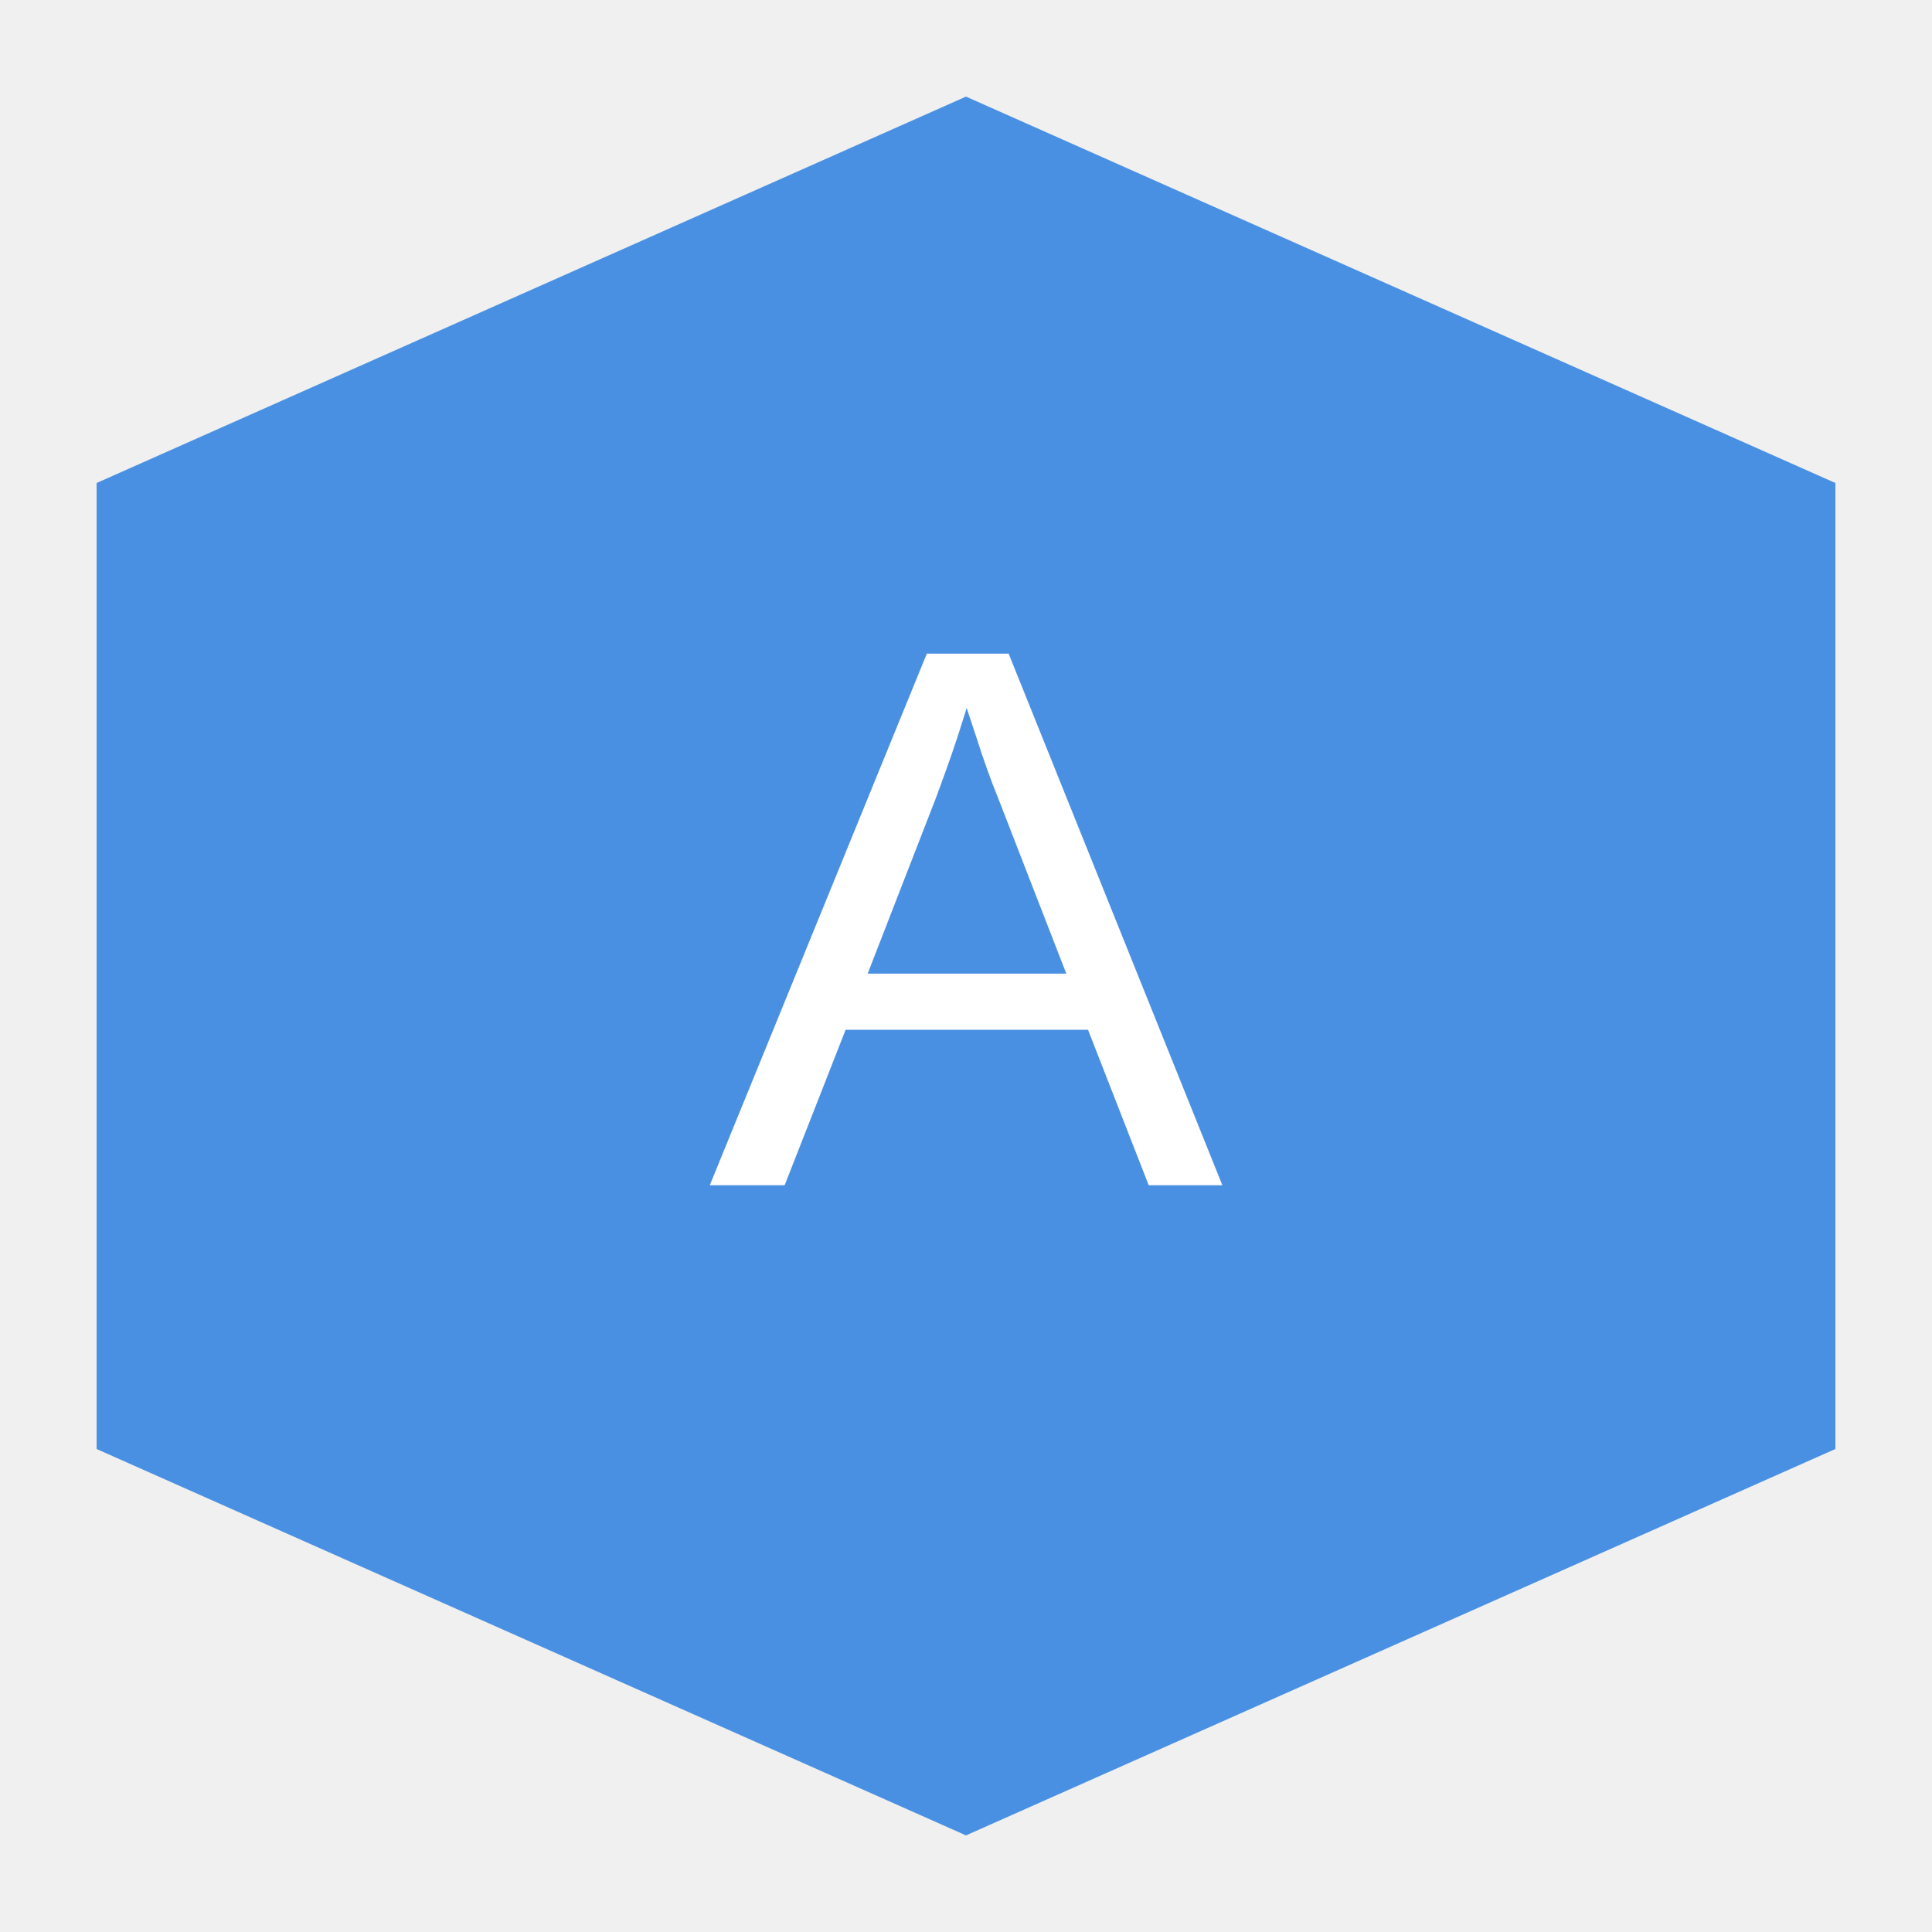
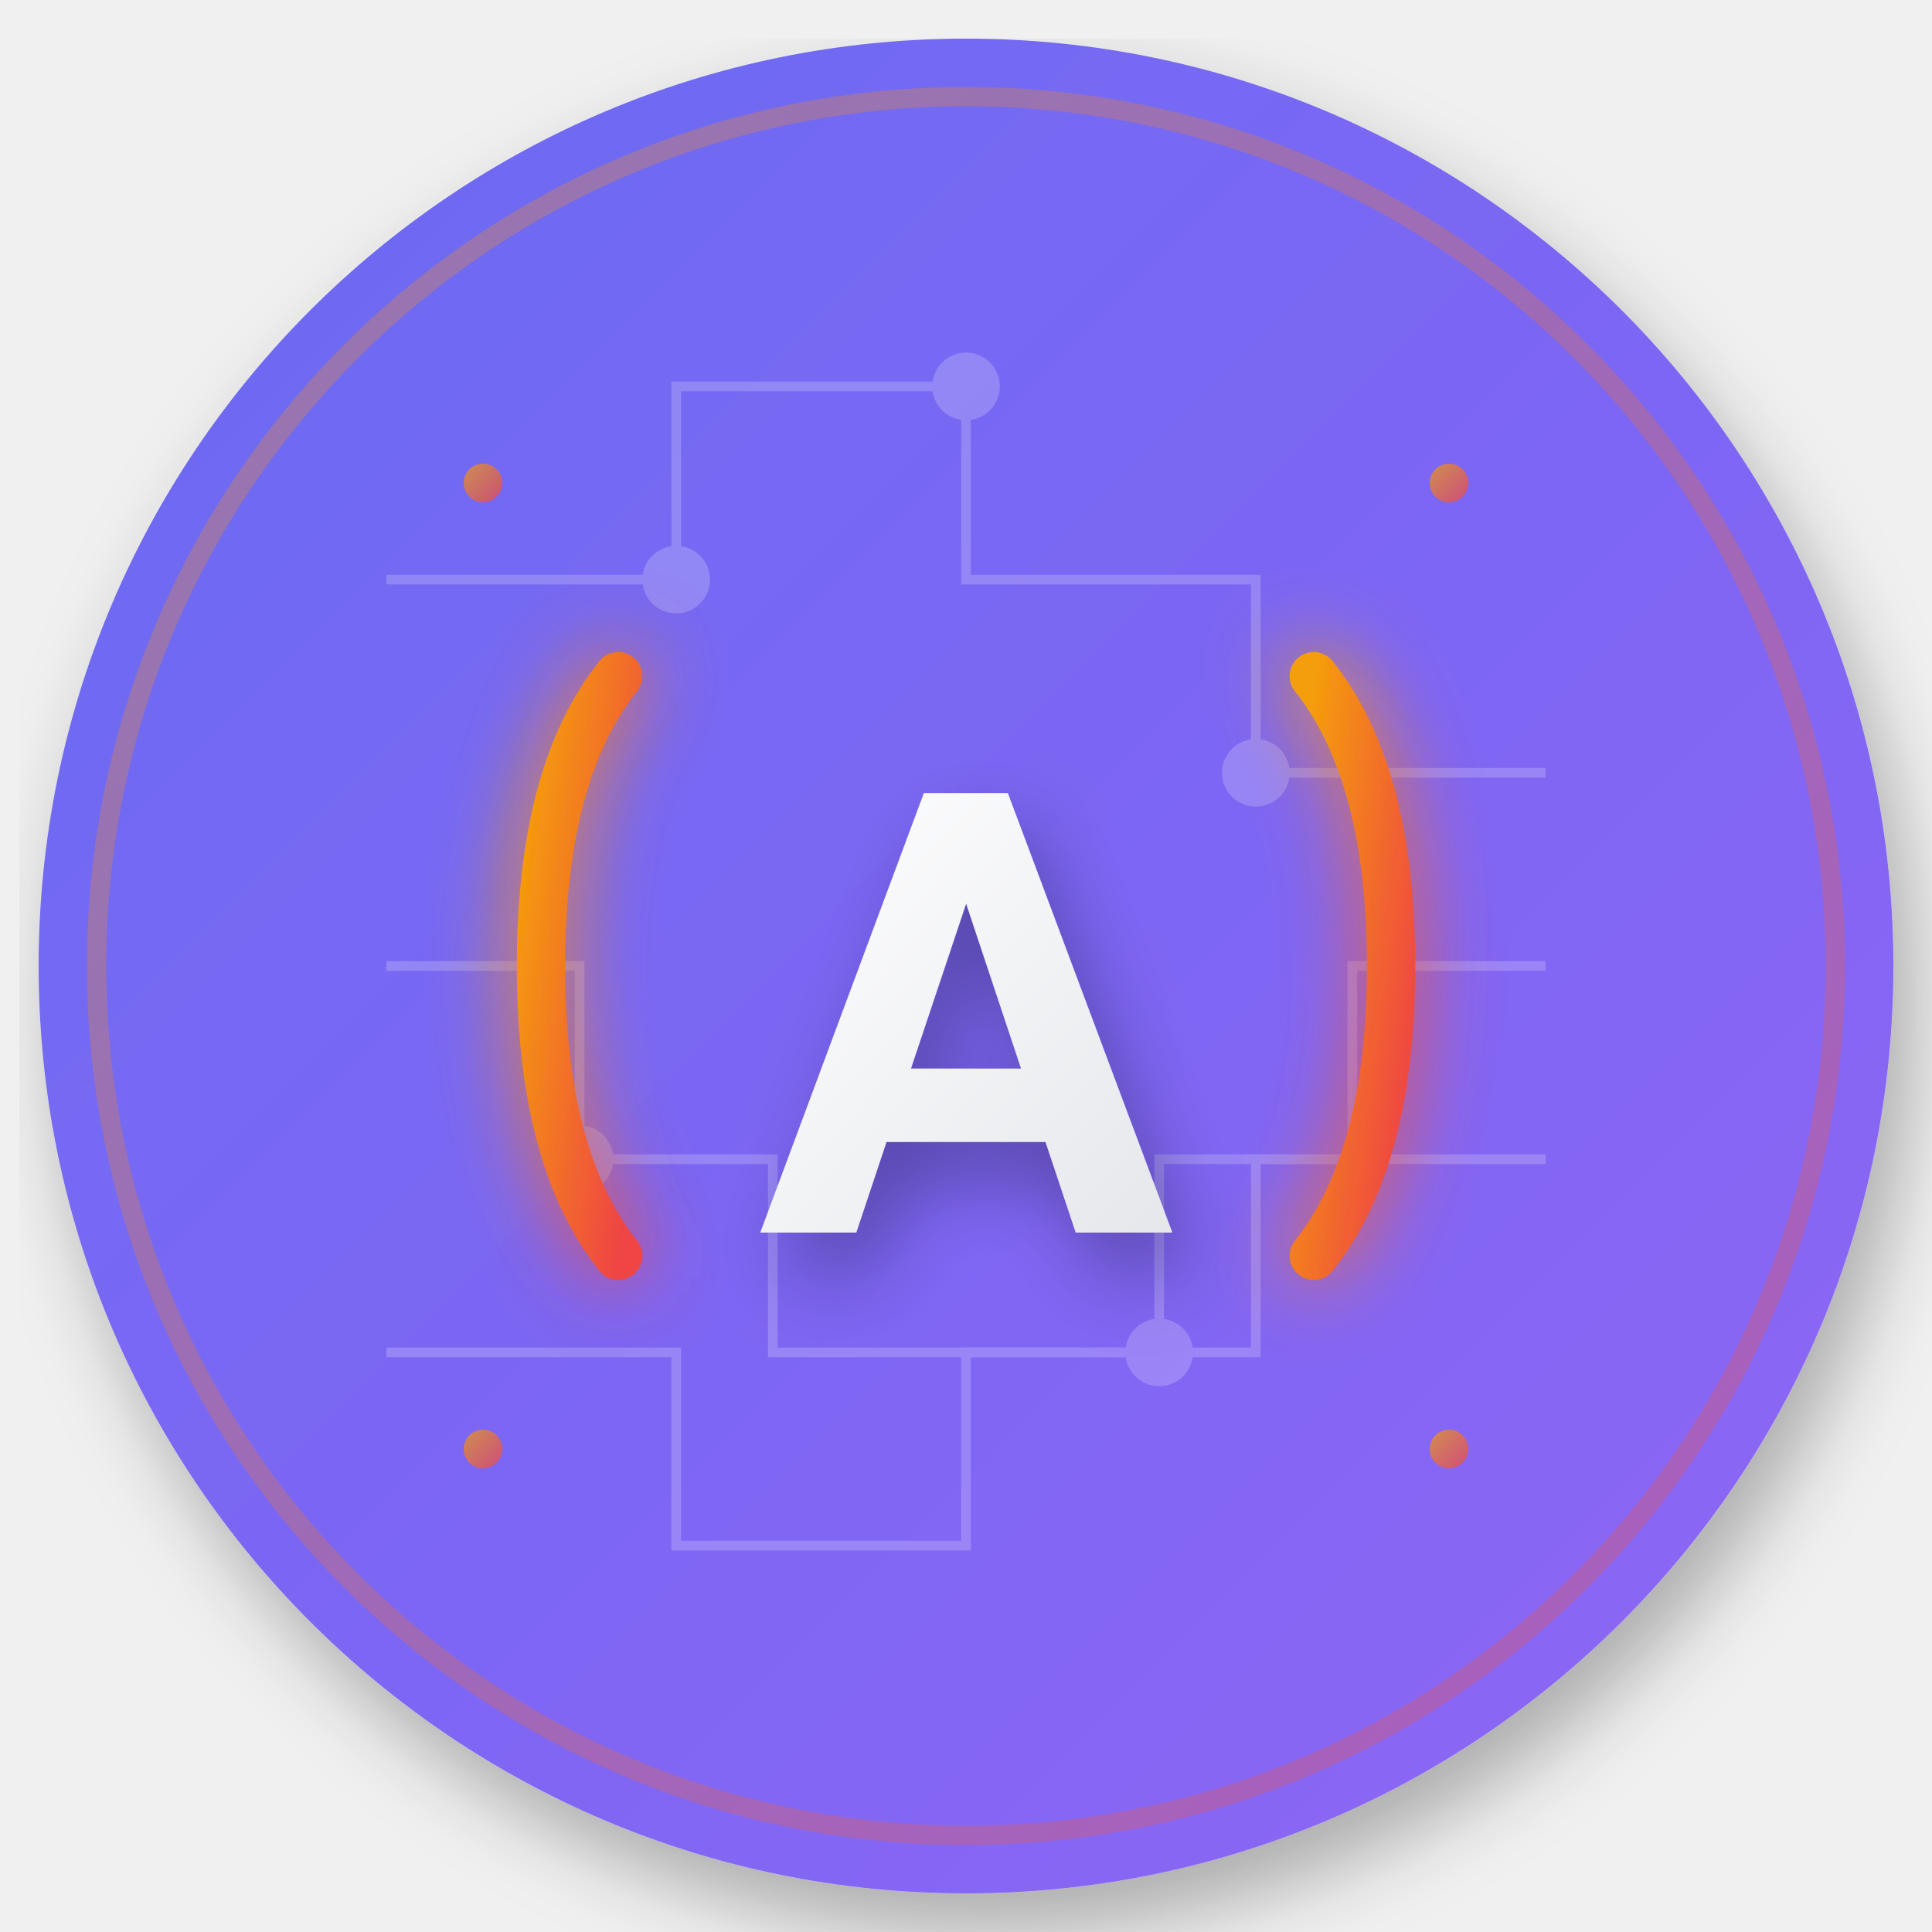
<svg xmlns="http://www.w3.org/2000/svg" viewBox="0 0 100 100" class="w-16 h-16">
-   <path d="M50,5 L95,25 L95,75 L50,95 L5,75 L5,25 Z" fill="#4A90E2" />
-   <text x="50%" y="50%" text-anchor="middle" dominant-baseline="middle" font-size="40" fill="#FFFFFF" font-family="'Arial', sans-serif">
+   <defs>
+     <linearGradient id="primaryGradient" x1="0%" y1="0%" x2="100%" y2="100%">
+       <stop offset="0%" style="stop-color:#6366F1;stop-opacity:1" />
+       <stop offset="100%" style="stop-color:#8B5CF6;stop-opacity:1" />
+     </linearGradient>
+     <linearGradient id="accentGradient" x1="0%" y1="0%" x2="100%" y2="100%">
+       <stop offset="0%" style="stop-color:#F59E0B;stop-opacity:1" />
+       <stop offset="100%" style="stop-color:#EF4444;stop-opacity:1" />
+     </linearGradient>
+     <linearGradient id="textGradient" x1="0%" y1="0%" x2="100%" y2="100%">
+       <stop offset="0%" style="stop-color:#FFFFFF;stop-opacity:1" />
+       <stop offset="100%" style="stop-color:#E5E7EB;stop-opacity:1" />
+     </linearGradient>
+     <filter id="glow" x="-50%" y="-50%" width="200%" height="200%">
+       <feGaussianBlur stdDeviation="2" result="coloredBlur" />
+       <feMerge>
+         <feMergeNode in="coloredBlur" />
+         <feMergeNode in="SourceGraphic" />
+       </feMerge>
+     </filter>
+     <filter id="dropshadow" x="-50%" y="-50%" width="200%" height="200%">
+       <feDropShadow dx="1" dy="2" stdDeviation="2" flood-color="#000000" flood-opacity="0.3" />
+     </filter>
+   </defs>
+   <circle cx="50" cy="50" r="48" fill="url(#primaryGradient)" filter="url(#dropshadow)" opacity="0.95" />
+   <g opacity="0.2" stroke="#FFFFFF" stroke-width="0.5" fill="none">
+     <path d="M20,30 L35,30 L35,20 L50,20 L50,30 L65,30 L65,40 L80,40" />
+     <path d="M20,50 L30,50 L30,60 L40,60 L40,70 L60,70 L60,60 L70,60 L70,50 L80,50" />
+     <path d="M20,70 L35,70 L35,80 L50,80 L50,70 L65,70 L65,60 L80,60" />
+     <circle cx="35" cy="30" r="1.5" fill="#FFFFFF" />
+     <circle cx="50" cy="20" r="1.5" fill="#FFFFFF" />
+     <circle cx="65" cy="40" r="1.5" fill="#FFFFFF" />
+     <circle cx="30" cy="60" r="1.5" fill="#FFFFFF" />
+     <circle cx="60" cy="70" r="1.5" fill="#FFFFFF" />
+   </g>
+   <g fill="url(#accentGradient)" filter="url(#glow)">
+     <path d="M32,35 Q28,40 28,50 Q28,60 32,65" stroke="url(#accentGradient)" stroke-width="2.5" fill="none" stroke-linecap="round" />
+     <path d="M68,35 Q72,40 72,50 Q72,60 68,65" stroke="url(#accentGradient)" stroke-width="2.5" fill="none" stroke-linecap="round" />
+   </g>
+   <g filter="url(#dropshadow)">
+     <text x="50%" y="55%" text-anchor="middle" dominant-baseline="middle" font-size="32" font-weight="bold" fill="url(#textGradient)" font-family="'Segoe UI', 'Roboto', sans-serif" letter-spacing="1px">
      A
    </text>
+   </g>
+   <line x1="42" y1="62" x2="58" y2="62" stroke="url(#accentGradient)" stroke-width="2" stroke-linecap="round" opacity="0.8" />
+   <g fill="url(#accentGradient)" opacity="0.7">
+     <circle cx="25" cy="25" r="1" />
+     <circle cx="75" cy="25" r="1" />
+     <circle cx="25" cy="75" r="1" />
+     <circle cx="75" cy="75" r="1" />
+   </g>
+   <circle cx="50" cy="50" r="45" fill="none" stroke="url(#accentGradient)" stroke-width="1" opacity="0.3">
+     <animate attributeName="r" values="45;47;45" dur="3s" repeatCount="indefinite" />
+     <animate attributeName="opacity" values="0.3;0.1;0.3" dur="3s" repeatCount="indefinite" />
+   </circle>
</svg>
